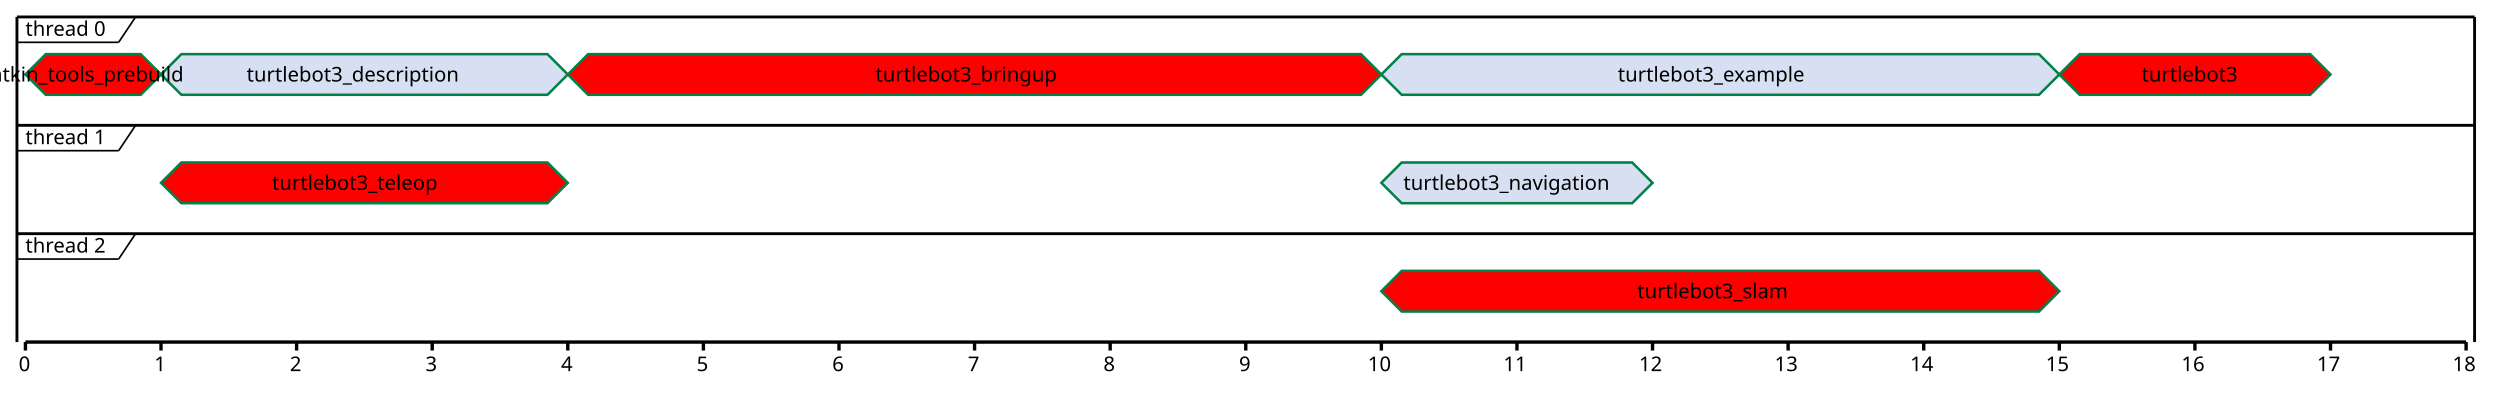
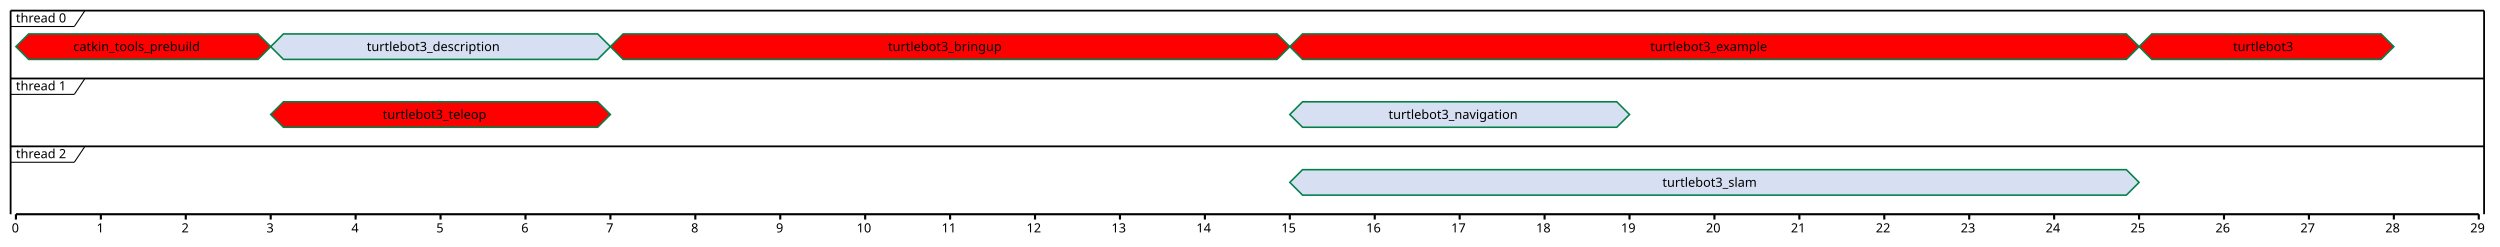
- <svg xmlns="http://www.w3.org/2000/svg" contentScriptType="application/ecmascript" contentStyleType="text/css" height="232px" preserveAspectRatio="none" style="width:1475px;height:232px;" version="1.1" viewBox="0 0 1475 232" width="1475px" zoomAndPan="magnify">
+ <svg xmlns="http://www.w3.org/2000/svg" contentScriptType="application/ecmascript" contentStyleType="text/css" height="232px" preserveAspectRatio="none" style="width:2355px;height:232px;" version="1.1" viewBox="0 0 2355 232" width="2355px" zoomAndPan="magnify">
  <defs />
  <g>
    <line style="stroke: #000000; stroke-width: 1.7;" x1="10" x2="10" y1="10" y2="201.812" />
-     <line style="stroke: #000000; stroke-width: 1.7;" x1="1460" x2="1460" y1="10" y2="201.812" />
+     <line style="stroke: #000000; stroke-width: 1.7;" x1="2340" x2="2340" y1="10" y2="201.812" />
    <text fill="#000000" font-family="sans-serif" font-size="12" lengthAdjust="spacingAndGlyphs" textLength="54" x="15" y="21.139">thread 0</text>
    <line style="stroke: #000000; stroke-width: 1.0;" x1="10" x2="70" y1="24.969" y2="24.969" />
    <line style="stroke: #000000; stroke-width: 1.0;" x1="70" x2="80" y1="24.969" y2="10" />
-     <polygon fill="#FF0000" points="27,31.938,83,31.938,95,43.938,83,55.938,27,55.938,15,43.938" style="stroke: #038048; stroke-width: 1.5;" />
-     <polygon fill="#D7E0F2" points="107,31.938,323,31.938,335,43.938,323,55.938,107,55.938,95,43.938" style="stroke: #038048; stroke-width: 1.5;" />
-     <polygon fill="#FF0000" points="347,31.938,803,31.938,815,43.938,803,55.938,347,55.938,335,43.938" style="stroke: #038048; stroke-width: 1.5;" />
-     <polygon fill="#D7E0F2" points="827,31.938,1203,31.938,1215,43.938,1203,55.938,827,55.938,815,43.938" style="stroke: #038048; stroke-width: 1.5;" />
-     <polygon fill="#FF0000" points="1227,31.938,1363,31.938,1375,43.938,1363,55.938,1227,55.938,1215,43.938" style="stroke: #038048; stroke-width: 1.5;" />
-     <text fill="#000000" font-family="sans-serif" font-size="12" lengthAdjust="spacingAndGlyphs" textLength="132" x="-11" y="48.092">catkin_tools_prebuild</text>
-     <text fill="#000000" font-family="sans-serif" font-size="12" lengthAdjust="spacingAndGlyphs" textLength="139" x="145.5" y="48.092">turtlebot3_description</text>
-     <text fill="#000000" font-family="sans-serif" font-size="12" lengthAdjust="spacingAndGlyphs" textLength="117" x="516.5" y="48.092">turtlebot3_bringup</text>
-     <text fill="#000000" font-family="sans-serif" font-size="12" lengthAdjust="spacingAndGlyphs" textLength="121" x="954.5" y="48.092">turtlebot3_example</text>
-     <text fill="#000000" font-family="sans-serif" font-size="12" lengthAdjust="spacingAndGlyphs" textLength="63" x="1263.5" y="48.092">turtlebot3</text>
-     <line style="stroke: #000000; stroke-width: 1.7;" x1="10" x2="1460" y1="10" y2="10" />
+     <polygon fill="#FF0000" points="27,31.938,243,31.938,255,43.938,243,55.938,27,55.938,15,43.938" style="stroke: #038048; stroke-width: 1.5;" />
+     <polygon fill="#D7E0F2" points="267,31.938,563,31.938,575,43.938,563,55.938,267,55.938,255,43.938" style="stroke: #038048; stroke-width: 1.5;" />
+     <polygon fill="#FF0000" points="587,31.938,1203,31.938,1215,43.938,1203,55.938,587,55.938,575,43.938" style="stroke: #038048; stroke-width: 1.5;" />
+     <polygon fill="#FF0000" points="1227,31.938,2003,31.938,2015,43.938,2003,55.938,1227,55.938,1215,43.938" style="stroke: #038048; stroke-width: 1.5;" />
+     <polygon fill="#FF0000" points="2027,31.938,2243,31.938,2255,43.938,2243,55.938,2027,55.938,2015,43.938" style="stroke: #038048; stroke-width: 1.5;" />
+     <text fill="#000000" font-family="sans-serif" font-size="12" lengthAdjust="spacingAndGlyphs" textLength="132" x="69" y="48.092">catkin_tools_prebuild</text>
+     <text fill="#000000" font-family="sans-serif" font-size="12" lengthAdjust="spacingAndGlyphs" textLength="139" x="345.5" y="48.092">turtlebot3_description</text>
+     <text fill="#000000" font-family="sans-serif" font-size="12" lengthAdjust="spacingAndGlyphs" textLength="117" x="836.5" y="48.092">turtlebot3_bringup</text>
+     <text fill="#000000" font-family="sans-serif" font-size="12" lengthAdjust="spacingAndGlyphs" textLength="121" x="1554.5" y="48.092">turtlebot3_example</text>
+     <text fill="#000000" font-family="sans-serif" font-size="12" lengthAdjust="spacingAndGlyphs" textLength="63" x="2103.5" y="48.092">turtlebot3</text>
+     <line style="stroke: #000000; stroke-width: 1.7;" x1="10" x2="2340" y1="10" y2="10" />
    <text fill="#000000" font-family="sans-serif" font-size="12" lengthAdjust="spacingAndGlyphs" textLength="54" x="15" y="85.076">thread 1</text>
    <line style="stroke: #000000; stroke-width: 1.0;" x1="10" x2="70" y1="88.906" y2="88.906" />
    <line style="stroke: #000000; stroke-width: 1.0;" x1="70" x2="80" y1="88.906" y2="73.938" />
-     <polygon fill="#FF0000" points="107,95.875,323,95.875,335,107.875,323,119.875,107,119.875,95,107.875" style="stroke: #038048; stroke-width: 1.5;" />
-     <polygon fill="#D7E0F2" points="827,95.875,963,95.875,975,107.875,963,119.875,827,119.875,815,107.875" style="stroke: #038048; stroke-width: 1.5;" />
-     <text fill="#000000" font-family="sans-serif" font-size="12" lengthAdjust="spacingAndGlyphs" textLength="109" x="160.5" y="112.029">turtlebot3_teleop</text>
-     <text fill="#000000" font-family="sans-serif" font-size="12" lengthAdjust="spacingAndGlyphs" textLength="134" x="828" y="112.029">turtlebot3_navigation</text>
-     <line style="stroke: #000000; stroke-width: 1.7;" x1="10" x2="1460" y1="73.938" y2="73.938" />
+     <polygon fill="#FF0000" points="267,95.875,563,95.875,575,107.875,563,119.875,267,119.875,255,107.875" style="stroke: #038048; stroke-width: 1.5;" />
+     <polygon fill="#D7E0F2" points="1227,95.875,1523,95.875,1535,107.875,1523,119.875,1227,119.875,1215,107.875" style="stroke: #038048; stroke-width: 1.5;" />
+     <text fill="#000000" font-family="sans-serif" font-size="12" lengthAdjust="spacingAndGlyphs" textLength="109" x="360.5" y="112.029">turtlebot3_teleop</text>
+     <text fill="#000000" font-family="sans-serif" font-size="12" lengthAdjust="spacingAndGlyphs" textLength="134" x="1308" y="112.029">turtlebot3_navigation</text>
+     <line style="stroke: #000000; stroke-width: 1.7;" x1="10" x2="2340" y1="73.938" y2="73.938" />
    <text fill="#000000" font-family="sans-serif" font-size="12" lengthAdjust="spacingAndGlyphs" textLength="54" x="15" y="149.014">thread 2</text>
    <line style="stroke: #000000; stroke-width: 1.0;" x1="10" x2="70" y1="152.844" y2="152.844" />
    <line style="stroke: #000000; stroke-width: 1.0;" x1="70" x2="80" y1="152.844" y2="137.875" />
-     <polygon fill="#FF0000" points="827,159.812,1203,159.812,1215,171.812,1203,183.812,827,183.812,815,171.812" style="stroke: #038048; stroke-width: 1.5;" />
-     <text fill="#000000" font-family="sans-serif" font-size="12" lengthAdjust="spacingAndGlyphs" textLength="98" x="966" y="175.967">turtlebot3_slam</text>
-     <line style="stroke: #000000; stroke-width: 1.7;" x1="10" x2="1460" y1="137.875" y2="137.875" />
+     <polygon fill="#D7E0F2" points="1227,159.812,2003,159.812,2015,171.812,2003,183.812,1227,183.812,1215,171.812" style="stroke: #038048; stroke-width: 1.5;" />
+     <text fill="#000000" font-family="sans-serif" font-size="12" lengthAdjust="spacingAndGlyphs" textLength="98" x="1566" y="175.967">turtlebot3_slam</text>
+     <line style="stroke: #000000; stroke-width: 1.7;" x1="10" x2="2340" y1="137.875" y2="137.875" />
    <line style="stroke: #000000; stroke-width: 2.0;" x1="15" x2="15" y1="201.812" y2="206.812" />
    <line style="stroke: #000000; stroke-width: 2.0;" x1="95" x2="95" y1="201.812" y2="206.812" />
    <line style="stroke: #000000; stroke-width: 2.0;" x1="175" x2="175" y1="201.812" y2="206.812" />
    <line style="stroke: #000000; stroke-width: 2.0;" x1="255" x2="255" y1="201.812" y2="206.812" />
    <line style="stroke: #000000; stroke-width: 2.0;" x1="335" x2="335" y1="201.812" y2="206.812" />
    <line style="stroke: #000000; stroke-width: 2.0;" x1="415" x2="415" y1="201.812" y2="206.812" />
    <line style="stroke: #000000; stroke-width: 2.0;" x1="495" x2="495" y1="201.812" y2="206.812" />
    <line style="stroke: #000000; stroke-width: 2.0;" x1="575" x2="575" y1="201.812" y2="206.812" />
    <line style="stroke: #000000; stroke-width: 2.0;" x1="655" x2="655" y1="201.812" y2="206.812" />
    <line style="stroke: #000000; stroke-width: 2.0;" x1="735" x2="735" y1="201.812" y2="206.812" />
    <line style="stroke: #000000; stroke-width: 2.0;" x1="815" x2="815" y1="201.812" y2="206.812" />
    <line style="stroke: #000000; stroke-width: 2.0;" x1="895" x2="895" y1="201.812" y2="206.812" />
    <line style="stroke: #000000; stroke-width: 2.0;" x1="975" x2="975" y1="201.812" y2="206.812" />
    <line style="stroke: #000000; stroke-width: 2.0;" x1="1055" x2="1055" y1="201.812" y2="206.812" />
    <line style="stroke: #000000; stroke-width: 2.0;" x1="1135" x2="1135" y1="201.812" y2="206.812" />
    <line style="stroke: #000000; stroke-width: 2.0;" x1="1215" x2="1215" y1="201.812" y2="206.812" />
    <line style="stroke: #000000; stroke-width: 2.0;" x1="1295" x2="1295" y1="201.812" y2="206.812" />
    <line style="stroke: #000000; stroke-width: 2.0;" x1="1375" x2="1375" y1="201.812" y2="206.812" />
    <line style="stroke: #000000; stroke-width: 2.0;" x1="1455" x2="1455" y1="201.812" y2="206.812" />
-     <line style="stroke: #000000; stroke-width: 2.0;" x1="15" x2="1455" y1="201.812" y2="201.812" />
+     <line style="stroke: #000000; stroke-width: 2.0;" x1="1535" x2="1535" y1="201.812" y2="206.812" />
+     <line style="stroke: #000000; stroke-width: 2.0;" x1="1615" x2="1615" y1="201.812" y2="206.812" />
+     <line style="stroke: #000000; stroke-width: 2.0;" x1="1695" x2="1695" y1="201.812" y2="206.812" />
+     <line style="stroke: #000000; stroke-width: 2.0;" x1="1775" x2="1775" y1="201.812" y2="206.812" />
+     <line style="stroke: #000000; stroke-width: 2.0;" x1="1855" x2="1855" y1="201.812" y2="206.812" />
+     <line style="stroke: #000000; stroke-width: 2.0;" x1="1935" x2="1935" y1="201.812" y2="206.812" />
+     <line style="stroke: #000000; stroke-width: 2.0;" x1="2015" x2="2015" y1="201.812" y2="206.812" />
+     <line style="stroke: #000000; stroke-width: 2.0;" x1="2095" x2="2095" y1="201.812" y2="206.812" />
+     <line style="stroke: #000000; stroke-width: 2.0;" x1="2175" x2="2175" y1="201.812" y2="206.812" />
+     <line style="stroke: #000000; stroke-width: 2.0;" x1="2255" x2="2255" y1="201.812" y2="206.812" />
+     <line style="stroke: #000000; stroke-width: 2.0;" x1="2335" x2="2335" y1="201.812" y2="206.812" />
+     <line style="stroke: #000000; stroke-width: 2.0;" x1="15" x2="2335" y1="201.812" y2="201.812" />
    <text fill="#000000" font-family="sans-serif" font-size="12" lengthAdjust="spacingAndGlyphs" textLength="8" x="11" y="218.951">0</text>
    <text fill="#000000" font-family="sans-serif" font-size="12" lengthAdjust="spacingAndGlyphs" textLength="8" x="91" y="218.951">1</text>
    <text fill="#000000" font-family="sans-serif" font-size="12" lengthAdjust="spacingAndGlyphs" textLength="8" x="171" y="218.951">2</text>
    <text fill="#000000" font-family="sans-serif" font-size="12" lengthAdjust="spacingAndGlyphs" textLength="8" x="251" y="218.951">3</text>
    <text fill="#000000" font-family="sans-serif" font-size="12" lengthAdjust="spacingAndGlyphs" textLength="8" x="331" y="218.951">4</text>
    <text fill="#000000" font-family="sans-serif" font-size="12" lengthAdjust="spacingAndGlyphs" textLength="8" x="411" y="218.951">5</text>
    <text fill="#000000" font-family="sans-serif" font-size="12" lengthAdjust="spacingAndGlyphs" textLength="8" x="491" y="218.951">6</text>
    <text fill="#000000" font-family="sans-serif" font-size="12" lengthAdjust="spacingAndGlyphs" textLength="8" x="571" y="218.951">7</text>
    <text fill="#000000" font-family="sans-serif" font-size="12" lengthAdjust="spacingAndGlyphs" textLength="8" x="651" y="218.951">8</text>
    <text fill="#000000" font-family="sans-serif" font-size="12" lengthAdjust="spacingAndGlyphs" textLength="8" x="731" y="218.951">9</text>
    <text fill="#000000" font-family="sans-serif" font-size="12" lengthAdjust="spacingAndGlyphs" textLength="16" x="807" y="218.951">10</text>
    <text fill="#000000" font-family="sans-serif" font-size="12" lengthAdjust="spacingAndGlyphs" textLength="16" x="887" y="218.951">11</text>
    <text fill="#000000" font-family="sans-serif" font-size="12" lengthAdjust="spacingAndGlyphs" textLength="16" x="967" y="218.951">12</text>
    <text fill="#000000" font-family="sans-serif" font-size="12" lengthAdjust="spacingAndGlyphs" textLength="16" x="1047" y="218.951">13</text>
    <text fill="#000000" font-family="sans-serif" font-size="12" lengthAdjust="spacingAndGlyphs" textLength="16" x="1127" y="218.951">14</text>
    <text fill="#000000" font-family="sans-serif" font-size="12" lengthAdjust="spacingAndGlyphs" textLength="16" x="1207" y="218.951">15</text>
    <text fill="#000000" font-family="sans-serif" font-size="12" lengthAdjust="spacingAndGlyphs" textLength="16" x="1287" y="218.951">16</text>
    <text fill="#000000" font-family="sans-serif" font-size="12" lengthAdjust="spacingAndGlyphs" textLength="16" x="1367" y="218.951">17</text>
    <text fill="#000000" font-family="sans-serif" font-size="12" lengthAdjust="spacingAndGlyphs" textLength="16" x="1447" y="218.951">18</text>
+     <text fill="#000000" font-family="sans-serif" font-size="12" lengthAdjust="spacingAndGlyphs" textLength="16" x="1527" y="218.951">19</text>
+     <text fill="#000000" font-family="sans-serif" font-size="12" lengthAdjust="spacingAndGlyphs" textLength="16" x="1607" y="218.951">20</text>
+     <text fill="#000000" font-family="sans-serif" font-size="12" lengthAdjust="spacingAndGlyphs" textLength="16" x="1687" y="218.951">21</text>
+     <text fill="#000000" font-family="sans-serif" font-size="12" lengthAdjust="spacingAndGlyphs" textLength="16" x="1767" y="218.951">22</text>
+     <text fill="#000000" font-family="sans-serif" font-size="12" lengthAdjust="spacingAndGlyphs" textLength="16" x="1847" y="218.951">23</text>
+     <text fill="#000000" font-family="sans-serif" font-size="12" lengthAdjust="spacingAndGlyphs" textLength="16" x="1927" y="218.951">24</text>
+     <text fill="#000000" font-family="sans-serif" font-size="12" lengthAdjust="spacingAndGlyphs" textLength="16" x="2007" y="218.951">25</text>
+     <text fill="#000000" font-family="sans-serif" font-size="12" lengthAdjust="spacingAndGlyphs" textLength="16" x="2087" y="218.951">26</text>
+     <text fill="#000000" font-family="sans-serif" font-size="12" lengthAdjust="spacingAndGlyphs" textLength="16" x="2167" y="218.951">27</text>
+     <text fill="#000000" font-family="sans-serif" font-size="12" lengthAdjust="spacingAndGlyphs" textLength="16" x="2247" y="218.951">28</text>
+     <text fill="#000000" font-family="sans-serif" font-size="12" lengthAdjust="spacingAndGlyphs" textLength="16" x="2327" y="218.951">29</text>
  </g>
</svg>
